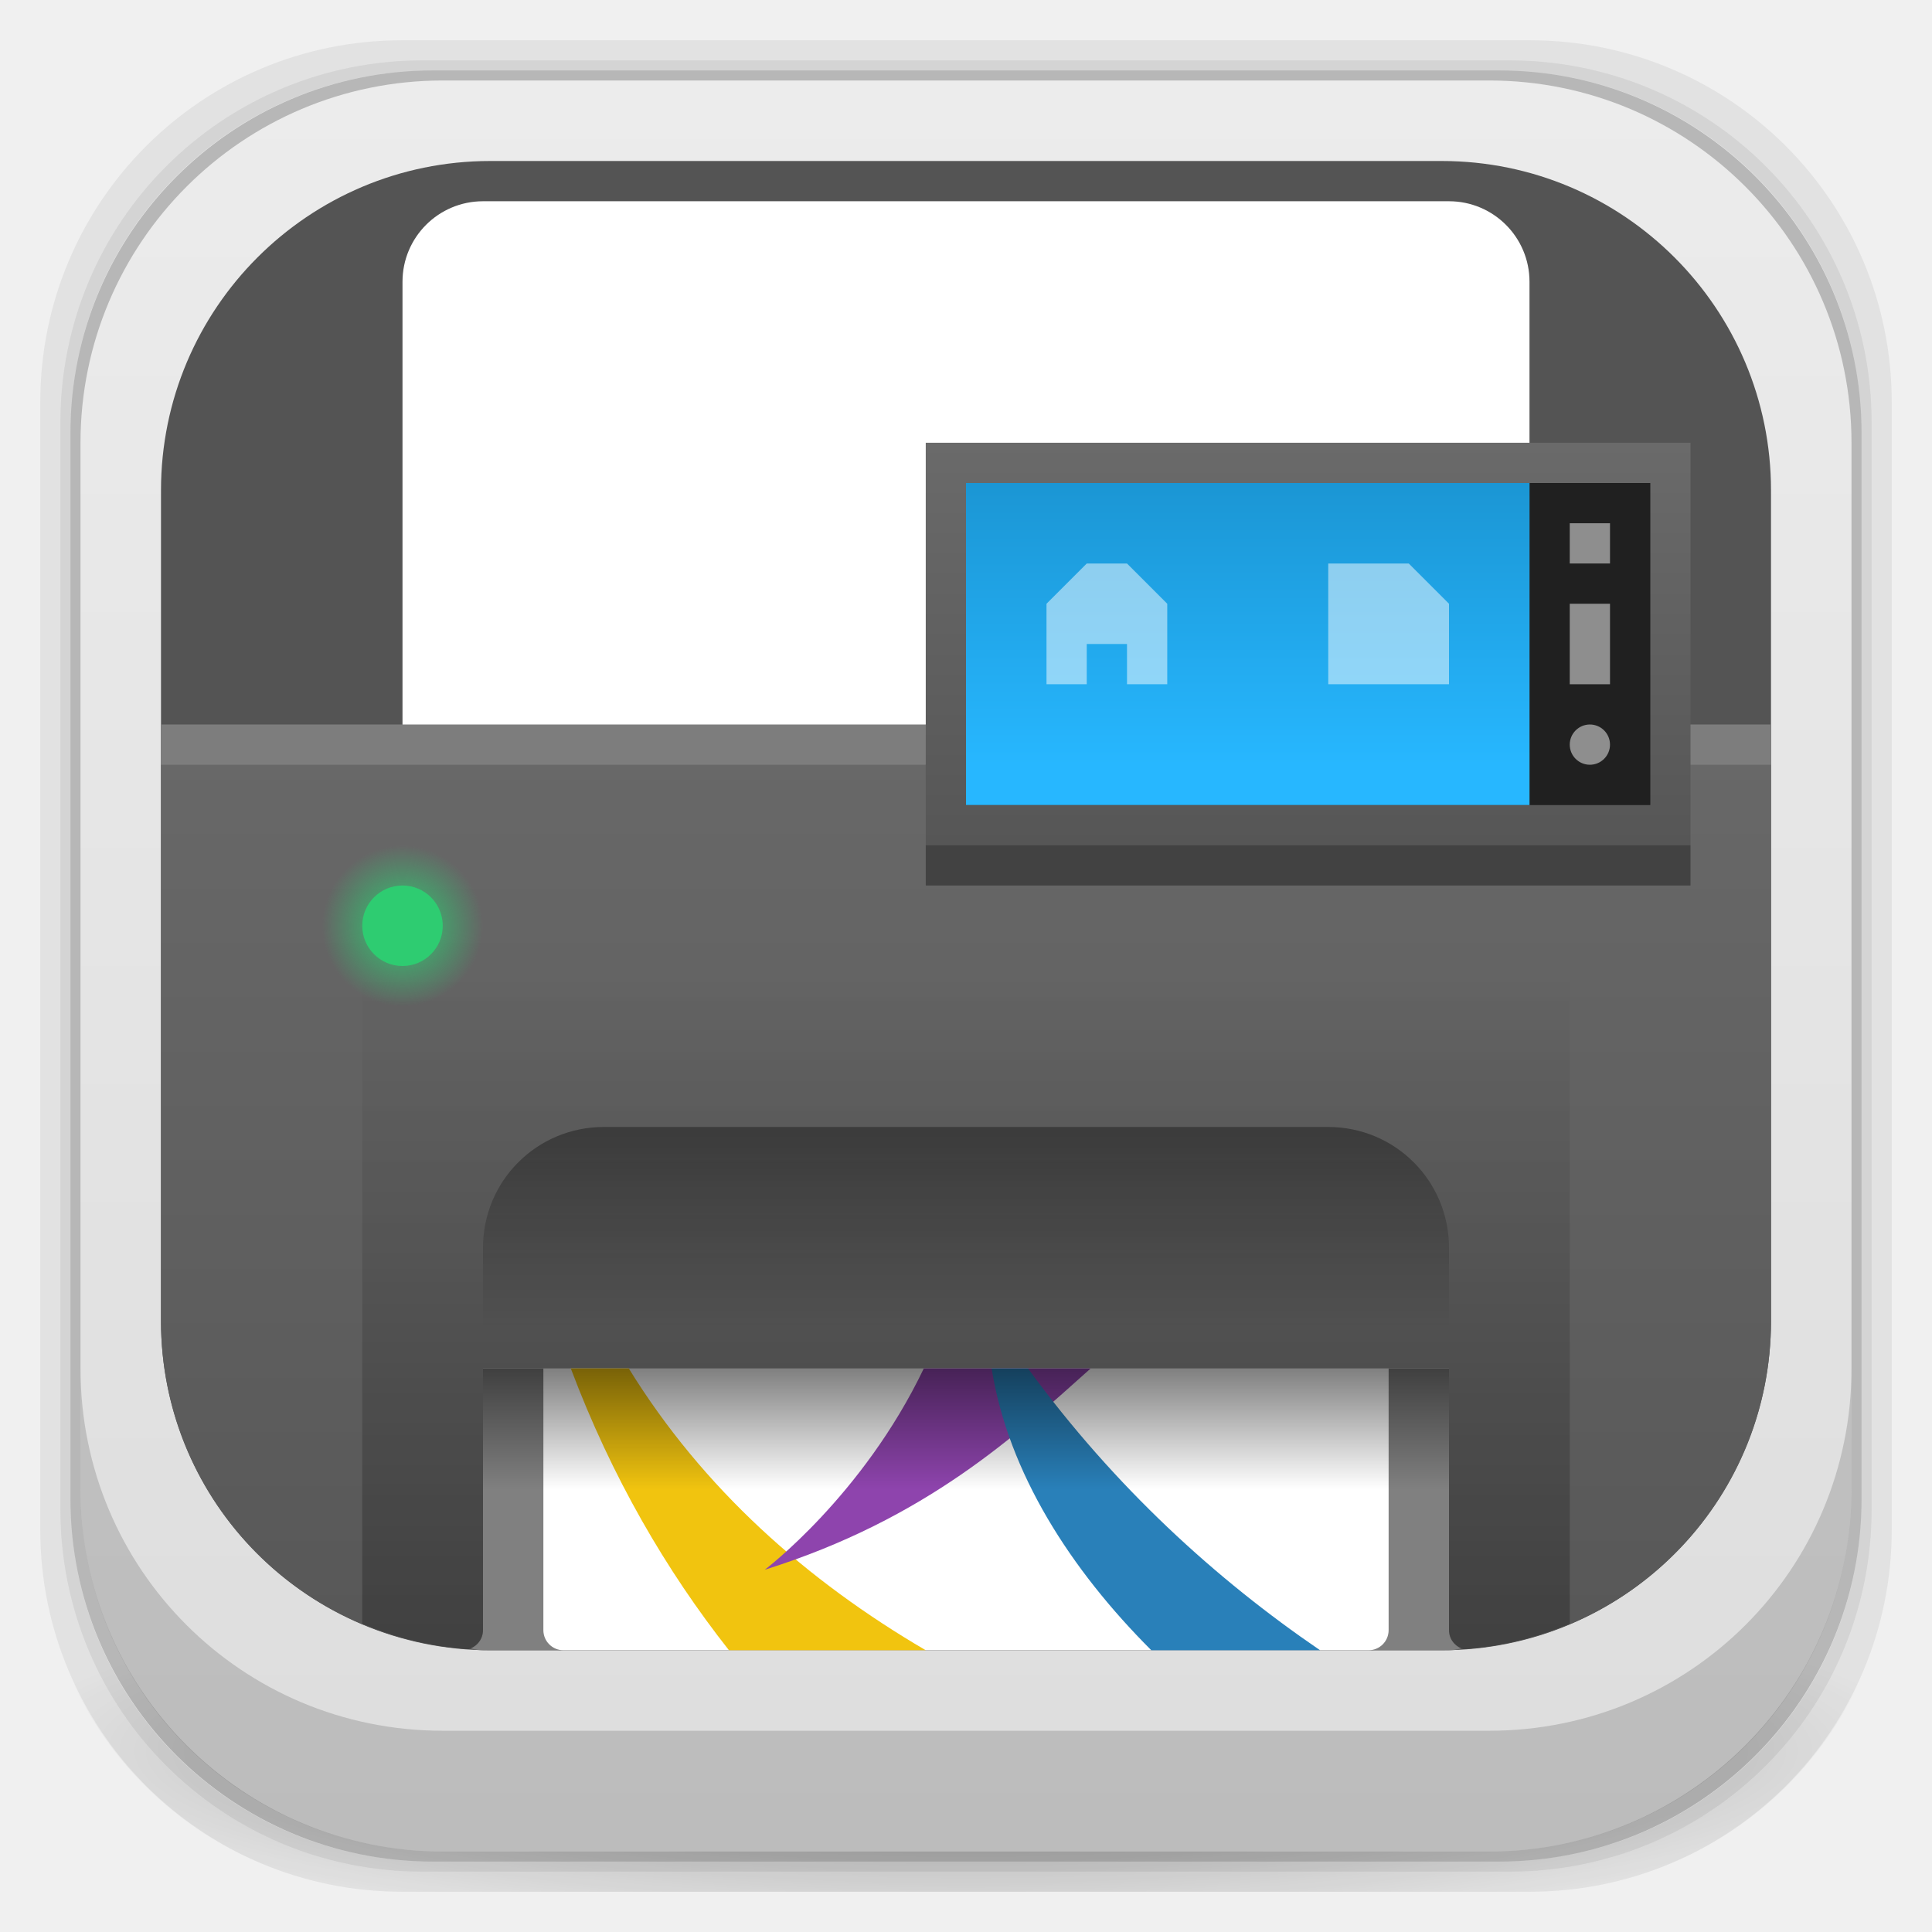
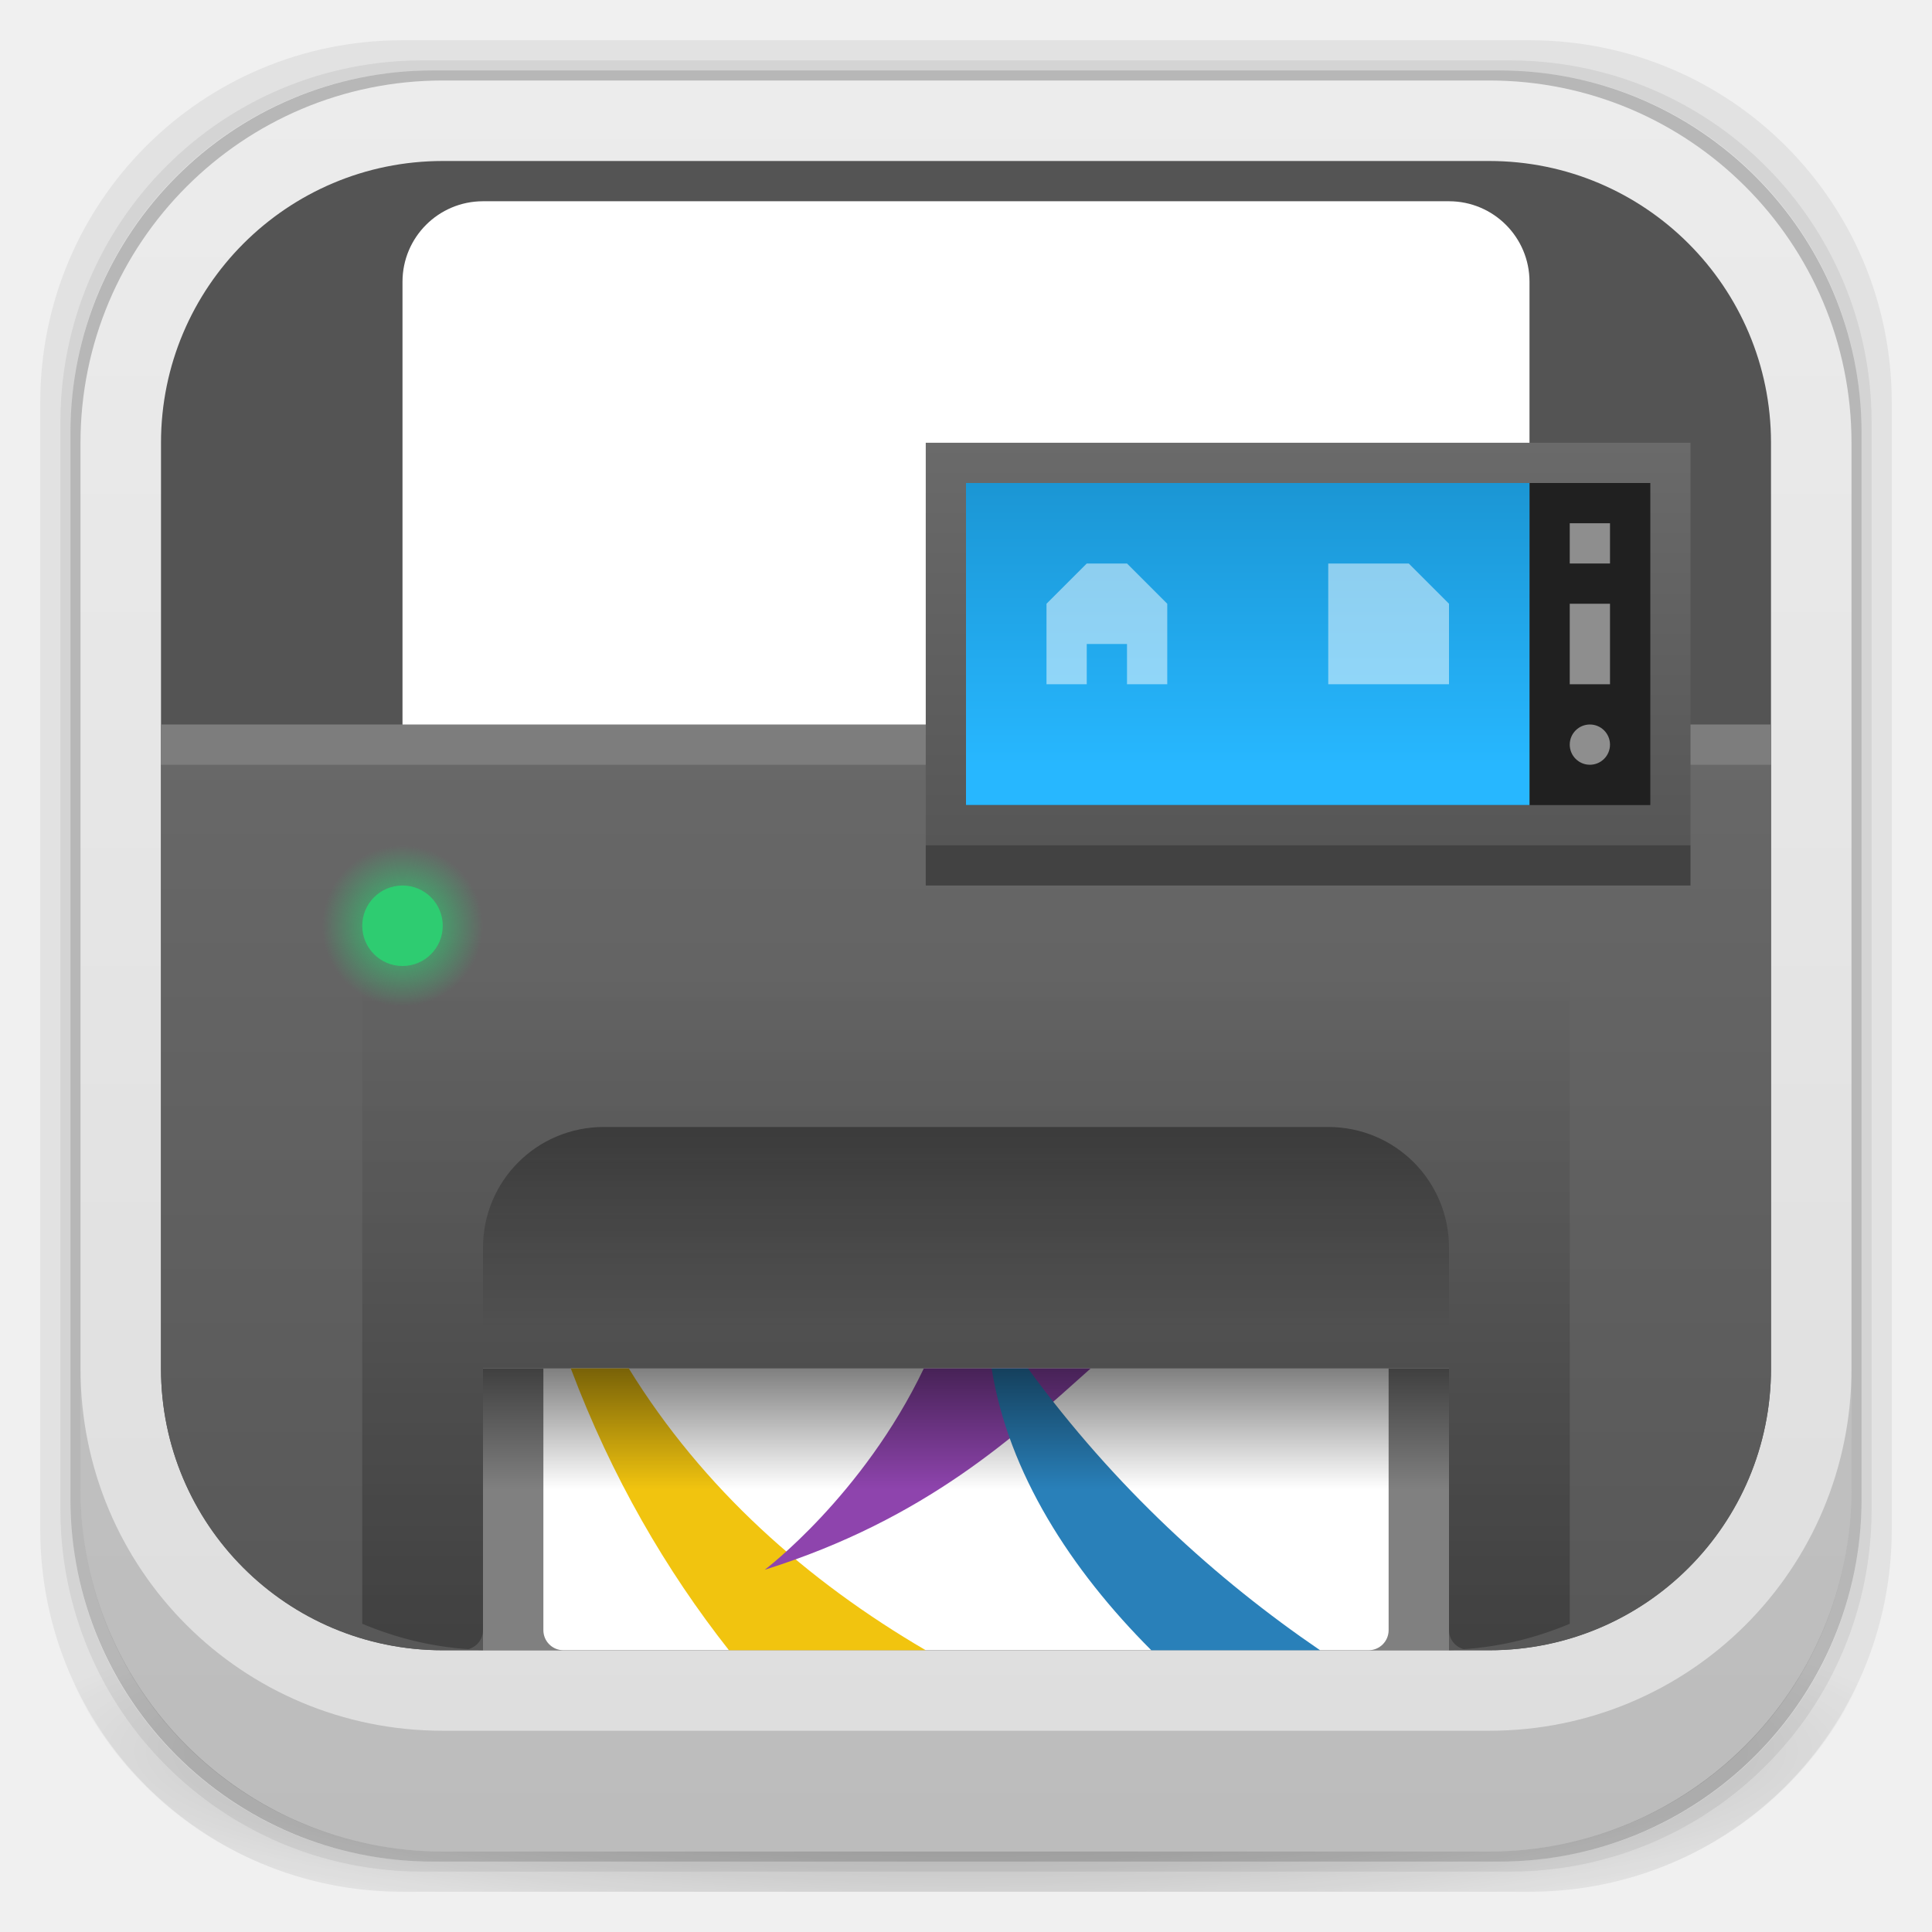
<svg xmlns="http://www.w3.org/2000/svg" xmlns:xlink="http://www.w3.org/1999/xlink" width="48" height="48" id="svg4230" version="1.1">
  <defs id="defs4232">
    <linearGradient id="linearGradient6480">
      <stop style="stop-color:#2ecc71;stop-opacity:1;" offset="0" id="stop6482" />
      <stop style="stop-color:#2ecc71;stop-opacity:0;" offset="1" id="stop6484" />
    </linearGradient>
    <linearGradient id="linearGradient6466">
      <stop style="stop-color:#000000;stop-opacity:1;" offset="0" id="stop6468" />
      <stop style="stop-color:#000000;stop-opacity:0;" offset="1" id="stop6470" />
    </linearGradient>
    <linearGradient id="linearGradient4317">
      <stop style="stop-color:#000000;stop-opacity:1;" offset="0" id="stop4319" />
      <stop style="stop-color:#000000;stop-opacity:0;" offset="1" id="stop4321" />
    </linearGradient>
    <linearGradient id="linearGradient4295">
      <stop style="stop-color:#000000;stop-opacity:1;" offset="0" id="stop4297" />
      <stop style="stop-color:#000000;stop-opacity:0;" offset="1" id="stop4299" />
    </linearGradient>
    <linearGradient id="linearGradient4243">
      <stop style="stop-color:#000000;stop-opacity:1;" offset="0" id="stop4245" />
      <stop style="stop-color:#000000;stop-opacity:0;" offset="1" id="stop4247" />
    </linearGradient>
    <radialGradient xlink:href="#linearGradient4243" id="radialGradient4274" gradientUnits="userSpaceOnUse" gradientTransform="matrix(1.043478,0,0,0.1956518,-1.04348,35.18481)" cx="24" cy="42.5" fx="24" fy="42.5" r="23" />
    <linearGradient xlink:href="#linearGradient3068" id="linearGradient3880" x1="26" y1="46" x2="26" y2="2" gradientUnits="userSpaceOnUse" />
    <linearGradient id="linearGradient3068">
      <stop style="stop-color:#dddddd;stop-opacity:1;" offset="0" id="stop3070" />
      <stop style="stop-color:#ececec;stop-opacity:1;" offset="1" id="stop3072" />
    </linearGradient>
    <linearGradient xlink:href="#linearGradient4295" id="linearGradient4301" x1="21" y1="1035.362" x2="21" y2="1041.362" gradientUnits="userSpaceOnUse" />
    <linearGradient xlink:href="#linearGradient4317" id="linearGradient4323" x1="25" y1="23" x2="25" y2="33" gradientUnits="userSpaceOnUse" />
    <linearGradient xlink:href="#linearGradient4524-8" id="linearGradient4344" x1="24" y1="43" x2="24" y2="16" gradientUnits="userSpaceOnUse" />
    <linearGradient xlink:href="#linearGradient4524-8" id="linearGradient4555" x1="33" y1="1025.362" x2="33" y2="1015.362" gradientUnits="userSpaceOnUse" />
    <linearGradient id="linearGradient4524-8">
      <stop id="stop4526-1" offset="0" style="stop-color:#565656;stop-opacity:1;" />
      <stop id="stop4528-7" offset="1" style="stop-color:#6a6a6a;stop-opacity:1;" />
    </linearGradient>
    <linearGradient id="linearGradient4524">
      <stop id="stop4526" offset="0" style="stop-color:#1b96d4;stop-opacity:1;" />
      <stop id="stop4528" offset="1" style="stop-color:#27b7ff;stop-opacity:1;" />
    </linearGradient>
    <linearGradient xlink:href="#linearGradient4524" id="linearGradient6420" x1="32" y1="1016.362" x2="32" y2="1023.362" gradientUnits="userSpaceOnUse" />
    <linearGradient xlink:href="#linearGradient6466" id="linearGradient6472" x1="26" y1="43" x2="26" y2="24" gradientUnits="userSpaceOnUse" />
    <radialGradient xlink:href="#linearGradient6480" id="radialGradient6486" cx="10" cy="1027.362" fx="10" fy="1027.362" r="2" gradientUnits="userSpaceOnUse" />
+     <linearGradient xlink:href="#linearGradient4524-8" id="linearGradient3079" gradientUnits="userSpaceOnUse" x1="24" y1="43" x2="24" y2="16" />
  </defs>
  <g id="layer3" style="display:inline">
    <path style="opacity:0.06;fill:#000000;fill-opacity:1;stroke:none" d="M 10,1 C 5.014,1 1,5.014 1,10 l 0,28 c 0,4.986 4.014,9 9,9 l 28,0 c 4.986,0 9,-4.014 9,-9 L 47,10 C 47,5.014 42.986,1 38,1 L 10,1 z m 0.5,0.5 27,0 c 4.986,0 9,4.014 9,9 l 0,27 c 0,4.986 -4.014,9 -9,9 l -27,0 c -4.986,0 -9,-4.014 -9,-9 l 0,-27 c 0,-4.986 4.014,-9 9,-9 z" id="rect3829" />
    <path style="opacity:0.12;fill:#000000;fill-opacity:1;stroke:none" d="m 10.5,1.5 c -4.986,0 -9,4.014 -9,9 l 0,27 c 0,4.986 4.014,9 9,9 l 27,0 c 4.986,0 9,-4.014 9,-9 l 0,-27 c 0,-4.986 -4.014,-9 -9,-9 l -27,0 z m 0.25,0.25 26.5,0 c 4.986,0 9,4.014 9,9 l 0,26.5 c 0,4.986 -4.014,9 -9,9 l -26.5,0 c -4.986,0 -9,-4.014 -9,-9 l 0,-26.5 c 0,-4.986 4.014,-9 9,-9 z" id="rect3827" />
    <rect style="opacity:0.24;fill:#000000;fill-opacity:1;stroke:none" id="rect3038-4" width="44.5" height="44.5" x="1.75" y="1.75" ry="9" rx="9" />
  </g>
  <g id="layer6" style="display:inline">
    <path style="opacity:0.3;fill:url(#radialGradient4274);fill-opacity:1;stroke:none" d="M 1.031,39 C 1.519,43.519 5.347,47 10,47 l 28,0 c 4.653,0 8.481,-3.481 8.969,-8 l -45.938,0 z" id="rect4241" />
  </g>
  <g id="layer2" style="display:inline">
    <rect style="fill:url(#linearGradient3880);fill-opacity:1;stroke:none" id="rect3038" width="44" height="44" x="2" y="2" ry="9" rx="9" />
  </g>
  <g id="layer1" transform="translate(0,-1004.362)" style="display:inline">
-     <rect style="color:#000000;text-decoration:none;text-decoration-line:none;text-decoration-style:solid;text-decoration-color:#000000;clip-rule:nonzero;display:inline;overflow:visible;visibility:visible;opacity:1;isolation:auto;mix-blend-mode:normal;color-interpolation:sRGB;color-interpolation-filters:linearRGB;solid-color:#000000;solid-opacity:1;fill:#545454;fill-opacity:1;fill-rule:nonzero;stroke:none;stroke-width:1;stroke-linecap:butt;stroke-linejoin:miter;stroke-miterlimit:4;stroke-dasharray:none;stroke-dashoffset:0;stroke-opacity:1;color-rendering:auto;image-rendering:auto;shape-rendering:auto;text-rendering:auto;enable-background:accumulate" id="rect4261" width="40" height="37" x="4" y="1008.362" ry="8.182" />
+     <rect style="text-decoration:none;color:#000000;fill:#545454;fill-opacity:1;fill-rule:nonzero;stroke:none;visibility:visible;display:inline;overflow:visible;enable-background:accumulate" id="rect4261" width="40" height="37" x="4" y="1008.362" ry="7" />
    <rect style="color:#000000;text-decoration:none;text-decoration-line:none;text-decoration-style:solid;text-decoration-color:#000000;clip-rule:nonzero;display:inline;overflow:visible;visibility:visible;opacity:1;isolation:auto;mix-blend-mode:normal;color-interpolation:sRGB;color-interpolation-filters:linearRGB;solid-color:#000000;solid-opacity:1;fill:#ffffff;fill-opacity:1;fill-rule:nonzero;stroke:none;stroke-width:1;stroke-linecap:butt;stroke-linejoin:miter;stroke-miterlimit:4;stroke-dasharray:none;stroke-dashoffset:0;stroke-opacity:1;color-rendering:auto;image-rendering:auto;shape-rendering:auto;text-rendering:auto;enable-background:accumulate" id="rect4254" width="28" height="29" x="10" y="1009.362" ry="2" />
    <path style="color:#000000;text-decoration:none;text-decoration-line:none;text-decoration-style:solid;text-decoration-color:#000000;clip-rule:nonzero;display:inline;overflow:visible;visibility:visible;opacity:1;isolation:auto;mix-blend-mode:normal;color-interpolation:sRGB;color-interpolation-filters:linearRGB;solid-color:#000000;solid-opacity:1;fill:#808080;fill-opacity:1;fill-rule:nonzero;stroke:none;stroke-width:1;stroke-linecap:butt;stroke-linejoin:miter;stroke-miterlimit:4;stroke-dasharray:none;stroke-dashoffset:0;stroke-opacity:1;color-rendering:auto;image-rendering:auto;shape-rendering:auto;text-rendering:auto;enable-background:accumulate" d="m 11,34 0,1 0,5 c 0,0.554 0.446,1 1,1 l 24,0 c 0.554,0 1,-0.446 1,-1 l 0,-5 0,-1 -1,0 -24,0 z" transform="translate(0,1004.362)" id="rect4265" />
    <path style="color:#000000;text-decoration:none;text-decoration-line:none;text-decoration-style:solid;text-decoration-color:#000000;clip-rule:nonzero;display:inline;overflow:visible;visibility:visible;opacity:1;isolation:auto;mix-blend-mode:normal;color-interpolation:sRGB;color-interpolation-filters:linearRGB;solid-color:#000000;solid-opacity:1;fill:#ffffff;fill-opacity:1;fill-rule:nonzero;stroke:none;stroke-width:1;stroke-linecap:butt;stroke-linejoin:miter;stroke-miterlimit:4;stroke-dasharray:none;stroke-dashoffset:0;stroke-opacity:1;color-rendering:auto;image-rendering:auto;shape-rendering:auto;text-rendering:auto;enable-background:accumulate" d="m 13.5,1038.362 0,0.5 0,5.5 0,0.5 c 0,0.277 0.223,0.5 0.5,0.5 l 20,0 c 0.277,0 0.5,-0.223 0.5,-0.5 l 0,-0.5 0,-5.5 0,-0.5 -0.5,0 -20,0 z" id="rect4270" />
-     <path style="color:#000000;text-decoration:none;text-decoration-line:none;text-decoration-style:solid;text-decoration-color:#000000;clip-rule:nonzero;display:inline;overflow:visible;visibility:visible;opacity:1;isolation:auto;mix-blend-mode:normal;color-interpolation:sRGB;color-interpolation-filters:linearRGB;solid-color:#000000;solid-opacity:1;fill:url(#linearGradient4344);fill-opacity:1.0;fill-rule:nonzero;stroke:none;stroke-width:1;stroke-linecap:butt;stroke-linejoin:miter;stroke-miterlimit:4;stroke-dasharray:none;stroke-dashoffset:0;stroke-opacity:1;color-rendering:auto;image-rendering:auto;shape-rendering:auto;text-rendering:auto;enable-background:accumulate" d="M 4 18 L 4 32.818 C 4 37.168 7.363 40.693 11.639 40.973 C 11.846 40.912 12 40.728 12 40.5 L 12 34 L 36 34 L 36 40.5 C 36 40.728 36.154 40.912 36.361 40.973 C 40.637 40.693 44 37.167 44 32.818 L 44 18 L 36 18 L 12 18 L 4 18 z " transform="translate(0,1004.362)" id="rect4275" />
+     <path style="color:#000000;text-decoration:none;text-decoration-line:none;text-decoration-style:solid;text-decoration-color:#000000;clip-rule:nonzero;display:inline;overflow:visible;visibility:visible;opacity:1;isolation:auto;mix-blend-mode:normal;color-interpolation:sRGB;color-interpolation-filters:linearRGB;solid-color:#000000;solid-opacity:1;fill:url(#linearGradient3079);fill-opacity:1;fill-rule:nonzero;stroke:none;stroke-width:1;stroke-linecap:butt;stroke-linejoin:miter;stroke-miterlimit:4;stroke-dasharray:none;stroke-dashoffset:0;stroke-opacity:1;color-rendering:auto;image-rendering:auto;shape-rendering:auto;text-rendering:auto;enable-background:accumulate" d="M 4 18 L 4 21.906 L 4 32.812 L 4 34 C 4 37.878 7.122 41 11 41 L 12 41 L 12 34 L 36 34 L 36 41 L 37 41 C 40.878 41 44 37.878 44 34 L 44 32.812 L 44 22 L 44 18 L 36 18 L 12 18 L 4 18 z " transform="translate(0,1004.362)" id="rect4275" />
    <path style="color:#000000;text-decoration:none;text-decoration-line:none;text-decoration-style:solid;text-decoration-color:#000000;clip-rule:nonzero;display:inline;overflow:visible;visibility:visible;opacity:0.3;isolation:auto;mix-blend-mode:normal;color-interpolation:sRGB;color-interpolation-filters:linearRGB;solid-color:#000000;solid-opacity:1;fill:url(#linearGradient6472);fill-opacity:1;fill-rule:nonzero;stroke:none;stroke-width:1;stroke-linecap:butt;stroke-linejoin:miter;stroke-miterlimit:4;stroke-dasharray:none;stroke-dashoffset:0;stroke-opacity:1;color-rendering:auto;image-rendering:auto;shape-rendering:auto;text-rendering:auto;enable-background:accumulate" d="m 9,18.1 0,22.242 c 0.821,0.345 1.706,0.57 2.639,0.631 C 11.846,40.912 12,40.728 12,40.5 l 0,-6.5 24,0 0,6.5 c 0,0.228 0.154,0.412 0.361,0.473 C 37.294,40.912 38.179,40.687 39,40.342 L 39,18.1 Z" transform="translate(0,1004.362)" id="rect6461" />
    <path style="fill:#f1c40f;fill-rule:evenodd;stroke:none;stroke-width:1px;stroke-linecap:butt;stroke-linejoin:miter;stroke-opacity:1;fill-opacity:1" d="M 14.182 34 C 15.199 36.703 16.55 39.018 18.111 41 L 23 41 C 20.046 39.272 17.47 36.993 15.623 34 L 14.182 34 z " transform="translate(0,1004.362)" id="path4240" />
    <path style="fill:#8e44ad;fill-opacity:1;fill-rule:evenodd;stroke:none;stroke-width:1px;stroke-linecap:butt;stroke-linejoin:miter;stroke-opacity:1" d="M 22.951,34 C 21.44,37.159 19,39 19,39 c 4.027,-1.265 6.252,-3.353 8.096,-5 z" transform="translate(0,1004.362)" id="path4259" />
    <path style="fill:#2980b9;fill-opacity:1;fill-rule:evenodd;stroke:none;stroke-width:1px;stroke-linecap:butt;stroke-linejoin:miter;stroke-opacity:1" d="m 24.637,1038.362 c 0.414,2.596 1.967,5 3.967,7 l 4.193,0 c -2.585,-1.765 -5.1,-4.049 -7.256,-7 l -0.904,0 z" id="path4242" />
    <rect style="color:#000000;text-decoration:none;text-decoration-line:none;text-decoration-style:solid;text-decoration-color:#000000;clip-rule:nonzero;display:inline;overflow:visible;visibility:visible;opacity:1;isolation:auto;mix-blend-mode:normal;color-interpolation:sRGB;color-interpolation-filters:linearRGB;solid-color:#000000;solid-opacity:1;fill:url(#linearGradient4301);fill-opacity:1;fill-rule:nonzero;stroke:none;stroke-width:1;stroke-linecap:butt;stroke-linejoin:miter;stroke-miterlimit:4;stroke-dasharray:none;stroke-dashoffset:0;stroke-opacity:1;color-rendering:auto;image-rendering:auto;shape-rendering:auto;text-rendering:auto;enable-background:accumulate" id="rect4293" width="24" height="4" x="12" y="1038.362" />
    <path style="color:#000000;text-decoration:none;text-decoration-line:none;text-decoration-style:solid;text-decoration-color:#000000;clip-rule:nonzero;display:inline;overflow:visible;visibility:visible;opacity:0.7;isolation:auto;mix-blend-mode:normal;color-interpolation:sRGB;color-interpolation-filters:linearRGB;solid-color:#000000;solid-opacity:1;fill:url(#linearGradient4323);fill-opacity:1;fill-rule:nonzero;stroke:none;stroke-width:1;stroke-linecap:butt;stroke-linejoin:miter;stroke-miterlimit:4;stroke-dasharray:none;stroke-dashoffset:0;stroke-opacity:1;color-rendering:auto;image-rendering:auto;shape-rendering:auto;text-rendering:auto;enable-background:accumulate" d="M 15 28 C 13.338 28 12 29.338 12 31 L 12 34 L 15 34 L 33 34 L 36 34 L 36 31 C 36 29.338 34.662 28 33 28 L 15 28 z " transform="translate(0,1004.362)" id="rect4303" />
    <rect style="color:#000000;text-decoration:none;text-decoration-line:none;text-decoration-style:solid;text-decoration-color:#000000;clip-rule:nonzero;display:inline;overflow:visible;visibility:visible;opacity:0.3;isolation:auto;mix-blend-mode:normal;color-interpolation:sRGB;color-interpolation-filters:linearRGB;solid-color:#000000;solid-opacity:1;fill:#ffffff;fill-opacity:0.471;fill-rule:nonzero;stroke:none;stroke-width:1;stroke-linecap:butt;stroke-linejoin:miter;stroke-miterlimit:4;stroke-dasharray:none;stroke-dashoffset:0;stroke-opacity:1;color-rendering:auto;image-rendering:auto;shape-rendering:auto;text-rendering:auto;enable-background:accumulate" id="rect6474" width="40" height="1" x="4" y="1022.362" />
    <rect style="color:#000000;text-decoration:none;text-decoration-line:none;text-decoration-style:solid;text-decoration-color:#000000;clip-rule:nonzero;display:inline;overflow:visible;visibility:visible;opacity:1;isolation:auto;mix-blend-mode:normal;color-interpolation:sRGB;color-interpolation-filters:linearRGB;solid-color:#000000;solid-opacity:1;fill:url(#linearGradient4555);fill-opacity:1.0;fill-rule:nonzero;stroke:none;stroke-width:1;stroke-linecap:butt;stroke-linejoin:miter;stroke-miterlimit:4;stroke-dasharray:none;stroke-dashoffset:0;stroke-opacity:1;color-rendering:auto;image-rendering:auto;shape-rendering:auto;text-rendering:auto;enable-background:accumulate" id="rect4545" width="19" height="10" x="23" y="1015.362" />
    <rect style="color:#000000;text-decoration:none;text-decoration-line:none;text-decoration-style:solid;text-decoration-color:#000000;clip-rule:nonzero;display:inline;overflow:visible;visibility:visible;opacity:1;isolation:auto;mix-blend-mode:normal;color-interpolation:sRGB;color-interpolation-filters:linearRGB;solid-color:#000000;solid-opacity:1;fill:#000000;fill-opacity:0.237;fill-rule:nonzero;stroke:none;stroke-width:1;stroke-linecap:butt;stroke-linejoin:miter;stroke-miterlimit:4;stroke-dasharray:none;stroke-dashoffset:0;stroke-opacity:1;color-rendering:auto;image-rendering:auto;shape-rendering:auto;text-rendering:auto;enable-background:accumulate" id="rect4547" width="17" height="8" x="24" y="1016.362" />
    <rect style="color:#000000;text-decoration:none;text-decoration-line:none;text-decoration-style:solid;text-decoration-color:#000000;clip-rule:nonzero;display:inline;overflow:visible;visibility:visible;opacity:1;isolation:auto;mix-blend-mode:normal;color-interpolation:sRGB;color-interpolation-filters:linearRGB;solid-color:#000000;solid-opacity:1;fill:#202020;fill-opacity:1;fill-rule:nonzero;stroke:none;stroke-width:1;stroke-linecap:butt;stroke-linejoin:miter;stroke-miterlimit:4;stroke-dasharray:none;stroke-dashoffset:0;stroke-opacity:1;color-rendering:auto;image-rendering:auto;shape-rendering:auto;text-rendering:auto;enable-background:accumulate" id="rect4716" width="3" height="8" x="38" y="1016.362" />
    <rect style="color:#000000;text-decoration:none;text-decoration-line:none;text-decoration-style:solid;text-decoration-color:#000000;clip-rule:nonzero;display:inline;overflow:visible;visibility:visible;opacity:1;isolation:auto;mix-blend-mode:normal;color-interpolation:sRGB;color-interpolation-filters:linearRGB;solid-color:#000000;solid-opacity:1;fill:url(#linearGradient6420);fill-opacity:1;fill-rule:nonzero;stroke:none;stroke-width:1;stroke-linecap:butt;stroke-linejoin:miter;stroke-miterlimit:4;stroke-dasharray:none;stroke-dashoffset:0;stroke-opacity:1;color-rendering:auto;image-rendering:auto;shape-rendering:auto;text-rendering:auto;enable-background:accumulate" id="rect4718" width="14" height="8" x="24" y="1016.362" />
    <rect style="color:#000000;text-decoration:none;text-decoration-line:none;text-decoration-style:solid;text-decoration-color:#000000;clip-rule:nonzero;display:inline;overflow:visible;visibility:visible;opacity:1;isolation:auto;mix-blend-mode:normal;color-interpolation:sRGB;color-interpolation-filters:linearRGB;solid-color:#000000;solid-opacity:1;fill:#ffffff;fill-opacity:0.494;fill-rule:nonzero;stroke:none;stroke-width:1;stroke-linecap:butt;stroke-linejoin:miter;stroke-miterlimit:4;stroke-dasharray:none;stroke-dashoffset:0;stroke-opacity:1;color-rendering:auto;image-rendering:auto;shape-rendering:auto;text-rendering:auto;enable-background:accumulate" id="rect6422" width="1" height="1" x="39" y="1017.362" />
    <rect style="color:#000000;text-decoration:none;text-decoration-line:none;text-decoration-style:solid;text-decoration-color:#000000;clip-rule:nonzero;display:inline;overflow:visible;visibility:visible;opacity:1;isolation:auto;mix-blend-mode:normal;color-interpolation:sRGB;color-interpolation-filters:linearRGB;solid-color:#000000;solid-opacity:1;fill:#ffffff;fill-opacity:0.494;fill-rule:nonzero;stroke:none;stroke-width:1;stroke-linecap:butt;stroke-linejoin:miter;stroke-miterlimit:4;stroke-dasharray:none;stroke-dashoffset:0;stroke-opacity:1;color-rendering:auto;image-rendering:auto;shape-rendering:auto;text-rendering:auto;enable-background:accumulate" id="rect6424" width="1" height="1" x="39" y="1022.362" ry="0.5" />
    <rect style="color:#000000;text-decoration:none;text-decoration-line:none;text-decoration-style:solid;text-decoration-color:#000000;clip-rule:nonzero;display:inline;overflow:visible;visibility:visible;opacity:1;isolation:auto;mix-blend-mode:normal;color-interpolation:sRGB;color-interpolation-filters:linearRGB;solid-color:#000000;solid-opacity:1;fill:#ffffff;fill-opacity:0.494;fill-rule:nonzero;stroke:none;stroke-width:1;stroke-linecap:butt;stroke-linejoin:miter;stroke-miterlimit:4;stroke-dasharray:none;stroke-dashoffset:0;stroke-opacity:1;color-rendering:auto;image-rendering:auto;shape-rendering:auto;text-rendering:auto;enable-background:accumulate" id="rect6426" width="1" height="2" x="39" y="1019.362" />
    <path style="color:#000000;text-decoration:none;text-decoration-line:none;text-decoration-style:solid;text-decoration-color:#000000;clip-rule:nonzero;display:inline;overflow:visible;visibility:visible;opacity:1;isolation:auto;mix-blend-mode:normal;color-interpolation:sRGB;color-interpolation-filters:linearRGB;solid-color:#000000;solid-opacity:1;fill:#ffffff;fill-opacity:0.494;fill-rule:nonzero;stroke:none;stroke-width:1;stroke-linecap:butt;stroke-linejoin:miter;stroke-miterlimit:4;stroke-dasharray:none;stroke-dashoffset:0;stroke-opacity:1;color-rendering:auto;image-rendering:auto;shape-rendering:auto;text-rendering:auto;enable-background:accumulate" d="m 27,1018.362 -1,1 0,2 1,0 0,-1 1,0 0,1 1,0 0,-2 -1,-1 -1,0 z" id="rect6428" />
    <path style="color:#000000;text-decoration:none;text-decoration-line:none;text-decoration-style:solid;text-decoration-color:#000000;clip-rule:nonzero;display:inline;overflow:visible;visibility:visible;opacity:1;isolation:auto;mix-blend-mode:normal;color-interpolation:sRGB;color-interpolation-filters:linearRGB;solid-color:#000000;solid-opacity:1;fill:#ffffff;fill-opacity:0.494;fill-rule:nonzero;stroke:none;stroke-width:1;stroke-linecap:butt;stroke-linejoin:miter;stroke-miterlimit:4;stroke-dasharray:none;stroke-dashoffset:0;stroke-opacity:1;color-rendering:auto;image-rendering:auto;shape-rendering:auto;text-rendering:auto;enable-background:accumulate" d="m 33,1018.362 0,3 3,0 0,-2 -1,-1 -2,0 z" id="path6445" />
    <rect style="color:#000000;text-decoration:none;text-decoration-line:none;text-decoration-style:solid;text-decoration-color:#000000;clip-rule:nonzero;display:inline;overflow:visible;visibility:visible;opacity:1;isolation:auto;mix-blend-mode:normal;color-interpolation:sRGB;color-interpolation-filters:linearRGB;solid-color:#000000;solid-opacity:1;fill:#000000;fill-opacity:0.353;fill-rule:nonzero;stroke:none;stroke-width:1;stroke-linecap:butt;stroke-linejoin:miter;stroke-miterlimit:4;stroke-dasharray:none;stroke-dashoffset:0;stroke-opacity:1;color-rendering:auto;image-rendering:auto;shape-rendering:auto;text-rendering:auto;enable-background:accumulate" id="rect6459" width="19" height="1" x="23" y="1025.362" />
    <rect style="color:#000000;text-decoration:none;text-decoration-line:none;text-decoration-style:solid;text-decoration-color:#000000;clip-rule:nonzero;display:inline;overflow:visible;visibility:visible;opacity:1;isolation:auto;mix-blend-mode:normal;color-interpolation:sRGB;color-interpolation-filters:linearRGB;solid-color:#000000;solid-opacity:1;fill:url(#radialGradient6486);fill-opacity:1;fill-rule:nonzero;stroke:none;stroke-width:1;stroke-linecap:butt;stroke-linejoin:miter;stroke-miterlimit:4;stroke-dasharray:none;stroke-dashoffset:0;stroke-opacity:1;color-rendering:auto;image-rendering:auto;shape-rendering:auto;text-rendering:auto;enable-background:accumulate" id="rect6476" width="4" height="4" x="8" y="1025.362" ry="2" />
    <rect ry="1" y="1026.362" x="9" height="2" width="2" id="rect6478" style="color:#000000;text-decoration:none;text-decoration-line:none;text-decoration-style:solid;text-decoration-color:#000000;clip-rule:nonzero;display:inline;overflow:visible;visibility:visible;opacity:1;isolation:auto;mix-blend-mode:normal;color-interpolation:sRGB;color-interpolation-filters:linearRGB;solid-color:#000000;solid-opacity:1;fill:#2ecc71;fill-opacity:1;fill-rule:nonzero;stroke:none;stroke-width:1;stroke-linecap:butt;stroke-linejoin:miter;stroke-miterlimit:4;stroke-dasharray:none;stroke-dashoffset:0;stroke-opacity:1;color-rendering:auto;image-rendering:auto;shape-rendering:auto;text-rendering:auto;enable-background:accumulate" />
  </g>
  <g id="layer4" style="display:inline">
    <path style="opacity:0.15;fill:#000000;fill-opacity:1;stroke:none" d="m 2,34 0,3 c 0,4.986 4.014,9 9,9 l 26,0 c 4.986,0 9,-4.014 9,-9 l 0,-3 c 0,4.986 -4.014,9 -9,9 L 11,43 C 6.014,43 2,38.986 2,34 z" id="rect3038-42" />
  </g>
  <g id="layer7" style="display:none">
    <rect rx="9" ry="9" y="2" x="2" height="44" width="44" id="rect4169" style="fill:#abe1ad;fill-opacity:1;stroke:none;display:inline" />
  </g>
</svg>
